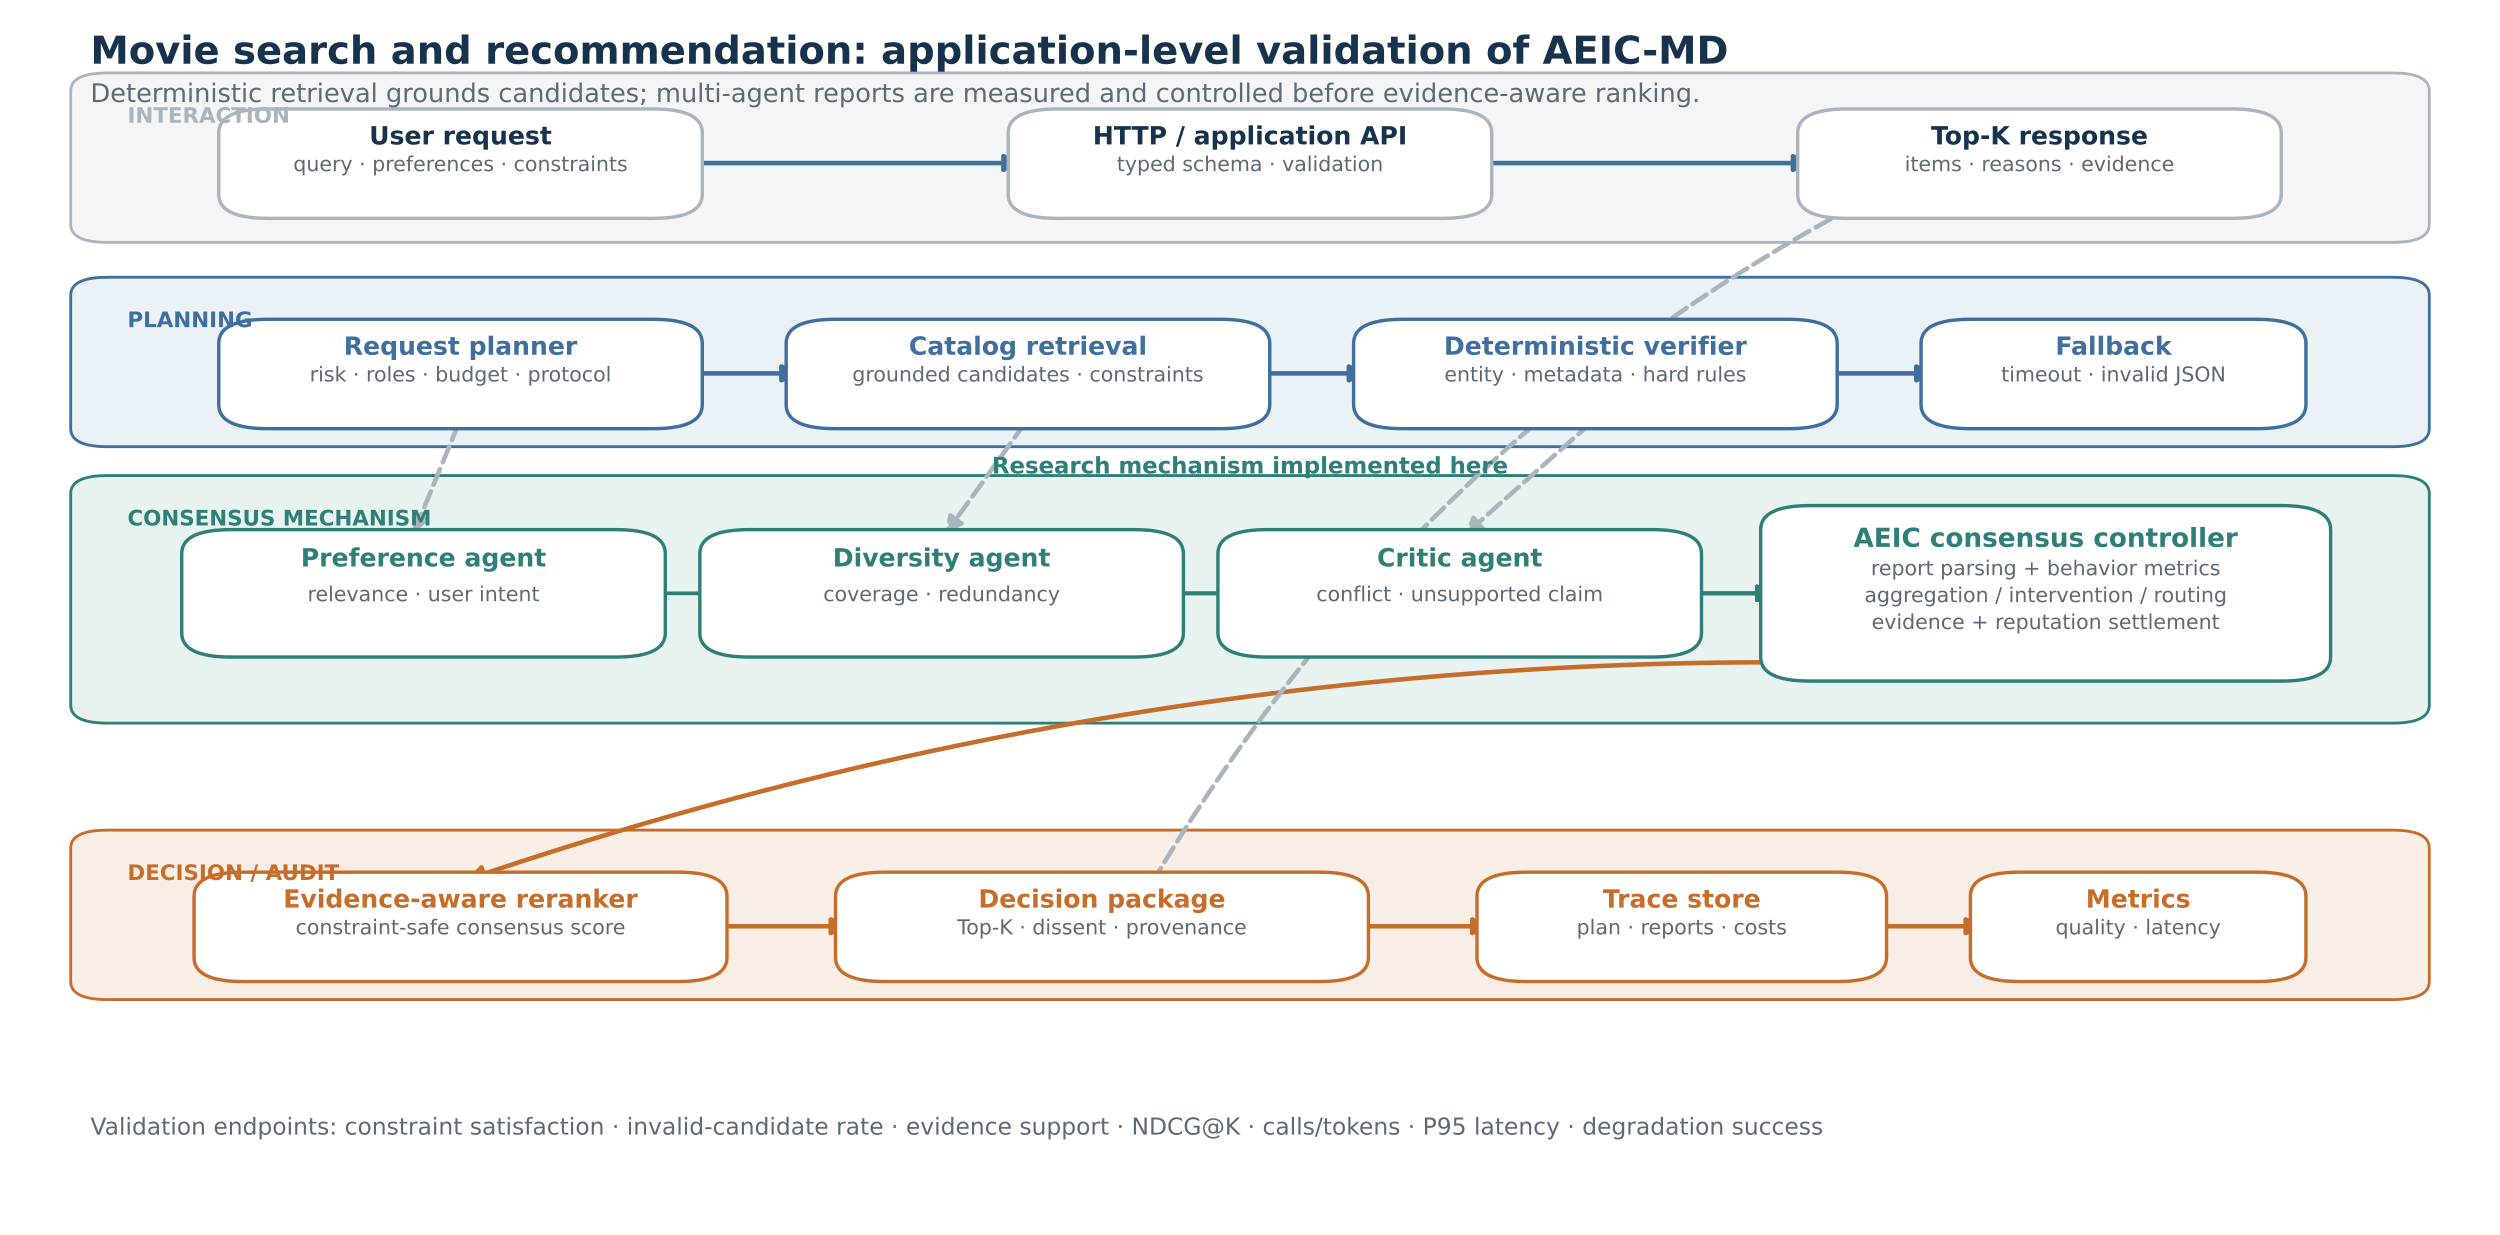
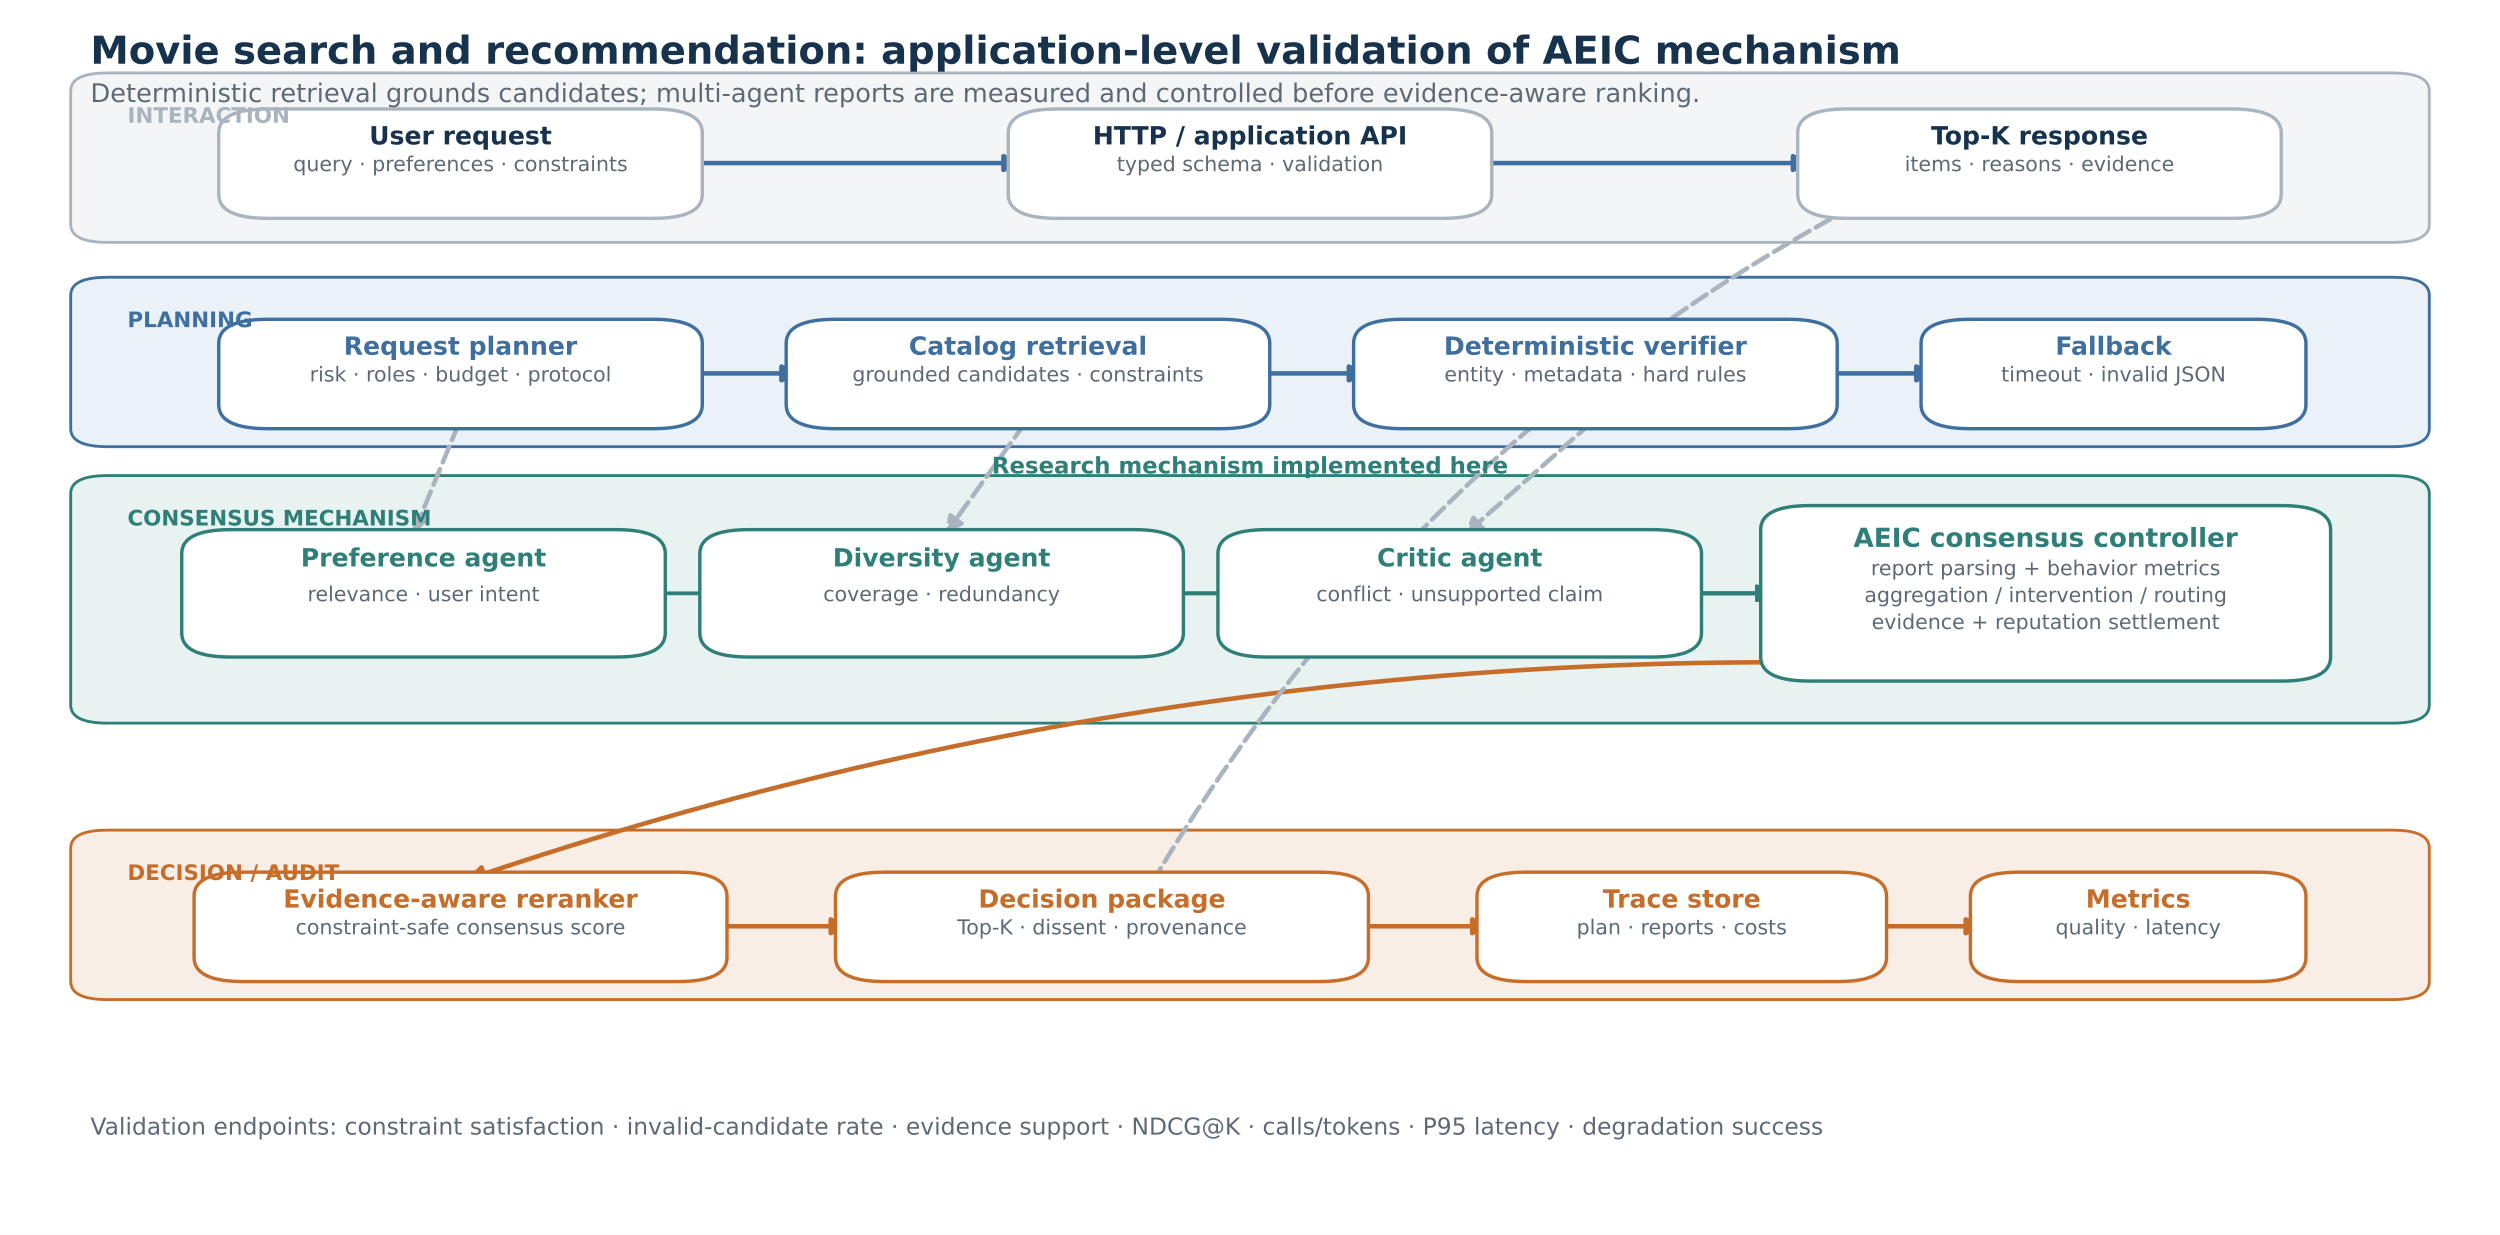
<svg xmlns="http://www.w3.org/2000/svg" width="876.42pt" height="432.864pt" viewBox="0 0 876.42 432.864" version="1.1">
  <defs>
    <style type="text/css">*{stroke-linejoin: round; stroke-linecap: butt}</style>
  </defs>
  <g id="figure_1">
    <g id="patch_1">
-       <path d="M 0 432.864  L 876.42 432.864  L 876.42 0  L 0 0  z " style="fill: #ffffff" />
+       <path d="M 0 432.864 L 876.42 432.864 L 876.42 0 L 0 0 z " style="fill: #ffffff" />
    </g>
    <g id="axes_1">
      <g id="patch_2">
-         <path d="M 37.761 84.973  L 838.659 84.973  Q 851.632 84.973 851.632 78.653  L 851.632 31.883  Q 851.632 25.563 838.659 25.563  L 37.761 25.563  Q 24.788 25.563 24.788 31.883  L 24.788 78.653  Q 24.788 84.973 37.761 84.973  z " clip-path="url(#pc4026bf398)" style="fill: #f3f5f7; stroke: #aab4be; stroke-linejoin: miter" />
+         <path d="M 37.761 84.973 L 838.659 84.973 Q 851.632 84.973 851.632 78.653 L 851.632 31.883 Q 851.632 25.563 838.659 25.563 L 37.761 25.563 Q 24.788 25.563 24.788 31.883 L 24.788 78.653 Q 24.788 84.973 37.761 84.973 z " clip-path="url(#pc4026bf398)" style="fill: #f3f5f7; stroke: #aab4be; stroke-linejoin: miter" />
      </g>
      <g id="patch_3">
-         <path d="M 37.761 156.601  L 838.659 156.601  Q 851.632 156.601 851.632 150.281  L 851.632 103.512  Q 851.632 97.192 838.659 97.192  L 37.761 97.192  Q 24.788 97.192 24.788 103.512  L 24.788 150.281  Q 24.788 156.601 37.761 156.601  z " clip-path="url(#pc4026bf398)" style="fill: #eaf1f7; stroke: #3e6f9e; stroke-linejoin: miter" />
+         <path d="M 37.761 156.601 L 838.659 156.601 Q 851.632 156.601 851.632 150.281 L 851.632 103.512 Q 851.632 97.192 838.659 97.192 L 37.761 97.192 Q 24.788 97.192 24.788 103.512 L 24.788 150.281 Q 24.788 156.601 37.761 156.601 z " clip-path="url(#pc4026bf398)" style="fill: #eaf1f7; stroke: #3e6f9e; stroke-linejoin: miter" />
      </g>
      <g id="patch_4">
-         <path d="M 37.761 253.51  L 838.659 253.51  Q 851.632 253.51 851.632 247.19  L 851.632 173.034  Q 851.632 166.713 838.659 166.713  L 37.761 166.713  Q 24.788 166.713 24.788 173.034  L 24.788 247.19  Q 24.788 253.51 37.761 253.51  z " clip-path="url(#pc4026bf398)" style="fill: #e8f3f1; stroke: #2d7f78; stroke-linejoin: miter" />
+         <path d="M 37.761 253.51 L 838.659 253.51 Q 851.632 253.51 851.632 247.19 L 851.632 173.034 Q 851.632 166.713 838.659 166.713 L 37.761 166.713 Q 24.788 166.713 24.788 173.034 L 24.788 247.19 Q 24.788 253.51 37.761 253.51 z " clip-path="url(#pc4026bf398)" style="fill: #e8f3f1; stroke: #2d7f78; stroke-linejoin: miter" />
      </g>
      <g id="patch_5">
-         <path d="M 37.761 350.419  L 838.659 350.419  Q 851.632 350.419 851.632 344.099  L 851.632 297.33  Q 851.632 291.01 838.659 291.01  L 37.761 291.01  Q 24.788 291.01 24.788 297.33  L 24.788 344.099  Q 24.788 350.419 37.761 350.419  z " clip-path="url(#pc4026bf398)" style="fill: #f8eee6; stroke: #c76d2a; stroke-linejoin: miter" />
+         <path d="M 37.761 350.419 L 838.659 350.419 Q 851.632 350.419 851.632 344.099 L 851.632 297.33 Q 851.632 291.01 838.659 291.01 L 37.761 291.01 Q 24.788 291.01 24.788 297.33 L 24.788 344.099 Q 24.788 350.419 37.761 350.419 z " clip-path="url(#pc4026bf398)" style="fill: #f8eee6; stroke: #c76d2a; stroke-linejoin: miter" />
      </g>
      <g id="patch_6">
-         <path d="M 241.282 57.164  Q 299.824 57.164 356.578 57.164  " clip-path="url(#pc4026bf398)" style="fill: none; stroke: #3e6f9e; stroke-width: 1.6; stroke-linecap: round" />
-         <path d="M 351.778 54.764  L 356.578 57.164  L 351.778 59.564  z " clip-path="url(#pc4026bf398)" style="fill: #3e6f9e; stroke: #3e6f9e; stroke-width: 1.6; stroke-linecap: round" />
+         <path d="M 241.282 57.164 Q 299.824 57.164 356.578 57.164 " clip-path="url(#pc4026bf398)" style="fill: none; stroke: #3e6f9e; stroke-width: 1.6; stroke-linecap: round" />
+         <path d="M 351.778 54.764 L 356.578 57.164 L 351.778 59.564 z " clip-path="url(#pc4026bf398)" style="fill: #3e6f9e; stroke: #3e6f9e; stroke-width: 1.6; stroke-linecap: round" />
      </g>
      <g id="patch_7">
-         <path d="M 518.05 57.164  Q 576.592 57.164 633.346 57.164  " clip-path="url(#pc4026bf398)" style="fill: none; stroke: #3e6f9e; stroke-width: 1.6; stroke-linecap: round" />
-         <path d="M 628.546 54.764  L 633.346 57.164  L 628.546 59.564  z " clip-path="url(#pc4026bf398)" style="fill: #3e6f9e; stroke: #3e6f9e; stroke-width: 1.6; stroke-linecap: round" />
+         <path d="M 518.05 57.164 Q 576.592 57.164 633.346 57.164 " clip-path="url(#pc4026bf398)" style="fill: none; stroke: #3e6f9e; stroke-width: 1.6; stroke-linecap: round" />
+         <path d="M 628.546 54.764 L 633.346 57.164 L 628.546 59.564 z " clip-path="url(#pc4026bf398)" style="fill: #3e6f9e; stroke: #3e6f9e; stroke-width: 1.6; stroke-linecap: round" />
      </g>
      <g id="patch_8">
-         <path d="M 241.281 130.899  Q 260.904 130.899 278.738 130.899  " clip-path="url(#pc4026bf398)" style="fill: none; stroke: #3e6f9e; stroke-width: 1.6; stroke-linecap: round" />
-         <path d="M 273.938 128.499  L 278.738 130.899  L 273.938 133.299  z " clip-path="url(#pc4026bf398)" style="fill: #3e6f9e; stroke: #3e6f9e; stroke-width: 1.6; stroke-linecap: round" />
+         <path d="M 241.281 130.899 Q 260.904 130.899 278.738 130.899 " clip-path="url(#pc4026bf398)" style="fill: none; stroke: #3e6f9e; stroke-width: 1.6; stroke-linecap: round" />
+         <path d="M 273.938 128.499 L 278.738 130.899 L 273.938 133.299 z " clip-path="url(#pc4026bf398)" style="fill: #3e6f9e; stroke: #3e6f9e; stroke-width: 1.6; stroke-linecap: round" />
      </g>
      <g id="patch_9">
-         <path d="M 440.208 130.899  Q 459.831 130.899 477.665 130.899  " clip-path="url(#pc4026bf398)" style="fill: none; stroke: #3e6f9e; stroke-width: 1.6; stroke-linecap: round" />
-         <path d="M 472.865 128.499  L 477.665 130.899  L 472.865 133.299  z " clip-path="url(#pc4026bf398)" style="fill: #3e6f9e; stroke: #3e6f9e; stroke-width: 1.6; stroke-linecap: round" />
+         <path d="M 440.208 130.899 Q 459.831 130.899 477.665 130.899 " clip-path="url(#pc4026bf398)" style="fill: none; stroke: #3e6f9e; stroke-width: 1.6; stroke-linecap: round" />
+         <path d="M 472.865 128.499 L 477.665 130.899 L 472.865 133.299 z " clip-path="url(#pc4026bf398)" style="fill: #3e6f9e; stroke: #3e6f9e; stroke-width: 1.6; stroke-linecap: round" />
      </g>
      <g id="patch_10">
-         <path d="M 639.135 130.899  Q 658.758 130.899 676.592 130.899  " clip-path="url(#pc4026bf398)" style="fill: none; stroke: #3e6f9e; stroke-width: 1.6; stroke-linecap: round" />
-         <path d="M 671.792 128.499  L 676.592 130.899  L 671.792 133.299  z " clip-path="url(#pc4026bf398)" style="fill: #3e6f9e; stroke: #3e6f9e; stroke-width: 1.6; stroke-linecap: round" />
+         <path d="M 639.135 130.899 Q 658.758 130.899 676.592 130.899 " clip-path="url(#pc4026bf398)" style="fill: none; stroke: #3e6f9e; stroke-width: 1.6; stroke-linecap: round" />
+         <path d="M 671.792 128.499 L 676.592 130.899 L 671.792 133.299 z " clip-path="url(#pc4026bf398)" style="fill: #3e6f9e; stroke: #3e6f9e; stroke-width: 1.6; stroke-linecap: round" />
      </g>
      <g id="patch_11">
-         <path d="M 228.31 208.005  Q 425.235 208.005 620.708 208.005  " clip-path="url(#pc4026bf398)" style="fill: none; stroke: #2d7f78; stroke-width: 1.3; stroke-linecap: round" />
-         <path d="M 615.908 205.605  L 620.708 208.005  L 615.908 210.405  z " clip-path="url(#pc4026bf398)" style="fill: #2d7f78; stroke: #2d7f78; stroke-width: 1.3; stroke-linecap: round" />
+         <path d="M 228.31 208.005 Q 425.235 208.005 620.708 208.005 " clip-path="url(#pc4026bf398)" style="fill: none; stroke: #2d7f78; stroke-width: 1.3; stroke-linecap: round" />
+         <path d="M 615.908 205.605 L 620.708 208.005 L 615.908 210.405 z " clip-path="url(#pc4026bf398)" style="fill: #2d7f78; stroke: #2d7f78; stroke-width: 1.3; stroke-linecap: round" />
      </g>
      <g id="patch_12">
-         <path d="M 409.941 208.005  Q 516.054 208.005 620.713 208.005  " clip-path="url(#pc4026bf398)" style="fill: none; stroke: #2d7f78; stroke-width: 1.3; stroke-linecap: round" />
-         <path d="M 615.913 205.605  L 620.713 208.005  L 615.913 210.405  z " clip-path="url(#pc4026bf398)" style="fill: #2d7f78; stroke: #2d7f78; stroke-width: 1.3; stroke-linecap: round" />
+         <path d="M 409.941 208.005 Q 516.054 208.005 620.713 208.005 " clip-path="url(#pc4026bf398)" style="fill: none; stroke: #2d7f78; stroke-width: 1.3; stroke-linecap: round" />
+         <path d="M 615.913 205.605 L 620.713 208.005 L 615.913 210.405 z " clip-path="url(#pc4026bf398)" style="fill: #2d7f78; stroke: #2d7f78; stroke-width: 1.3; stroke-linecap: round" />
      </g>
      <g id="patch_13">
-         <path d="M 591.565 208.005  Q 606.863 208.005 620.708 208.005  " clip-path="url(#pc4026bf398)" style="fill: none; stroke: #2d7f78; stroke-width: 1.3; stroke-linecap: round" />
-         <path d="M 615.908 205.605  L 620.708 208.005  L 615.908 210.405  z " clip-path="url(#pc4026bf398)" style="fill: #2d7f78; stroke: #2d7f78; stroke-width: 1.3; stroke-linecap: round" />
+         <path d="M 591.565 208.005 Q 606.863 208.005 620.708 208.005 " clip-path="url(#pc4026bf398)" style="fill: none; stroke: #2d7f78; stroke-width: 1.3; stroke-linecap: round" />
+         <path d="M 615.908 205.605 L 620.708 208.005 L 615.908 210.405 z " clip-path="url(#pc4026bf398)" style="fill: #2d7f78; stroke: #2d7f78; stroke-width: 1.3; stroke-linecap: round" />
      </g>
      <g id="patch_14">
-         <path d="M 160.683 148.759  Q 152.794 167.976 145.583 185.538  " clip-path="url(#pc4026bf398)" style="fill: none; stroke-dasharray: 5.92,2.56; stroke-dashoffset: 0; stroke: #aab4be; stroke-width: 1.6; stroke-linecap: round" />
-         <path d="M 149.627 182.009  L 145.583 185.538  L 145.186 180.186  z " clip-path="url(#pc4026bf398)" style="fill: #aab4be; stroke-dasharray: 5.92,2.56; stroke-dashoffset: 0; stroke: #aab4be; stroke-width: 1.6; stroke-linecap: round" />
+         <path d="M 160.683 148.759 Q 152.794 167.976 145.583 185.538 " clip-path="url(#pc4026bf398)" style="fill: none; stroke-dasharray: 5.92,2.56; stroke-dashoffset: 0; stroke: #aab4be; stroke-width: 1.6; stroke-linecap: round" />
+         <path d="M 149.627 182.009 L 145.583 185.538 L 145.186 180.186 z " clip-path="url(#pc4026bf398)" style="fill: #aab4be; stroke-dasharray: 5.92,2.56; stroke-dashoffset: 0; stroke: #aab4be; stroke-width: 1.6; stroke-linecap: round" />
      </g>
      <g id="patch_15">
-         <path d="M 359.203 148.533  Q 345.234 167.977 332.308 185.967  " clip-path="url(#pc4026bf398)" style="fill: none; stroke-dasharray: 5.92,2.56; stroke-dashoffset: 0; stroke: #aab4be; stroke-width: 1.6; stroke-linecap: round" />
-         <path d="M 337.058 183.469  L 332.308 185.967  L 333.16 180.669  z " clip-path="url(#pc4026bf398)" style="fill: #aab4be; stroke-dasharray: 5.92,2.56; stroke-dashoffset: 0; stroke: #aab4be; stroke-width: 1.6; stroke-linecap: round" />
+         <path d="M 359.203 148.533 Q 345.234 167.977 332.308 185.967 " clip-path="url(#pc4026bf398)" style="fill: none; stroke-dasharray: 5.92,2.56; stroke-dashoffset: 0; stroke: #aab4be; stroke-width: 1.6; stroke-linecap: round" />
+         <path d="M 337.058 183.469 L 332.308 185.967 L 333.16 180.669 z " clip-path="url(#pc4026bf398)" style="fill: #aab4be; stroke-dasharray: 5.92,2.56; stroke-dashoffset: 0; stroke: #aab4be; stroke-width: 1.6; stroke-linecap: round" />
      </g>
      <g id="patch_16">
-         <path d="M 557.801 148.235  Q 535.513 167.976 514.564 186.531  " clip-path="url(#pc4026bf398)" style="fill: none; stroke-dasharray: 5.92,2.56; stroke-dashoffset: 0; stroke: #aab4be; stroke-width: 1.6; stroke-linecap: round" />
-         <path d="M 519.749 185.145  L 514.564 186.531  L 516.566 181.552  z " clip-path="url(#pc4026bf398)" style="fill: #aab4be; stroke-dasharray: 5.92,2.56; stroke-dashoffset: 0; stroke: #aab4be; stroke-width: 1.6; stroke-linecap: round" />
+         <path d="M 557.801 148.235 Q 535.513 167.976 514.564 186.531 " clip-path="url(#pc4026bf398)" style="fill: none; stroke-dasharray: 5.92,2.56; stroke-dashoffset: 0; stroke: #aab4be; stroke-width: 1.6; stroke-linecap: round" />
+         <path d="M 519.749 185.145 L 514.564 186.531 L 516.566 181.552 z " clip-path="url(#pc4026bf398)" style="fill: #aab4be; stroke-dasharray: 5.92,2.56; stroke-dashoffset: 0; stroke: #aab4be; stroke-width: 1.6; stroke-linecap: round" />
      </g>
      <g id="patch_17">
-         <path d="M 717.306 235.262  Q 433.051 216.862 165.031 307.907  " clip-path="url(#pc4026bf398)" style="fill: none; stroke: #c76d2a; stroke-width: 1.6; stroke-linecap: round" />
-         <path d="M 170.348 308.636  L 165.031 307.907  L 168.804 304.091  z " clip-path="url(#pc4026bf398)" style="fill: #c76d2a; stroke: #c76d2a; stroke-width: 1.6; stroke-linecap: round" />
+         <path d="M 717.306 235.262 Q 433.051 216.862 165.031 307.907 " clip-path="url(#pc4026bf398)" style="fill: none; stroke: #c76d2a; stroke-width: 1.6; stroke-linecap: round" />
+         <path d="M 170.348 308.636 L 165.031 307.907 L 168.804 304.091 z " clip-path="url(#pc4026bf398)" style="fill: #c76d2a; stroke: #c76d2a; stroke-width: 1.6; stroke-linecap: round" />
      </g>
      <g id="patch_18">
-         <path d="M 249.931 324.717  Q 273.878 324.717 296.036 324.717  " clip-path="url(#pc4026bf398)" style="fill: none; stroke: #c76d2a; stroke-width: 1.6; stroke-linecap: round" />
-         <path d="M 291.236 322.317  L 296.036 324.717  L 291.236 327.117  z " clip-path="url(#pc4026bf398)" style="fill: #c76d2a; stroke: #c76d2a; stroke-width: 1.6; stroke-linecap: round" />
+         <path d="M 249.931 324.717 Q 273.878 324.717 296.036 324.717 " clip-path="url(#pc4026bf398)" style="fill: none; stroke: #c76d2a; stroke-width: 1.6; stroke-linecap: round" />
+         <path d="M 291.236 322.317 L 296.036 324.717 L 291.236 327.117 z " clip-path="url(#pc4026bf398)" style="fill: #c76d2a; stroke: #c76d2a; stroke-width: 1.6; stroke-linecap: round" />
      </g>
      <g id="patch_19">
-         <path d="M 474.805 324.717  Q 498.752 324.717 520.91 324.717  " clip-path="url(#pc4026bf398)" style="fill: none; stroke: #c76d2a; stroke-width: 1.6; stroke-linecap: round" />
-         <path d="M 516.11 322.317  L 520.91 324.717  L 516.11 327.117  z " clip-path="url(#pc4026bf398)" style="fill: #c76d2a; stroke: #c76d2a; stroke-width: 1.6; stroke-linecap: round" />
+         <path d="M 474.805 324.717 Q 498.752 324.717 520.91 324.717 " clip-path="url(#pc4026bf398)" style="fill: none; stroke: #c76d2a; stroke-width: 1.6; stroke-linecap: round" />
+         <path d="M 516.11 322.317 L 520.91 324.717 L 516.11 327.117 z " clip-path="url(#pc4026bf398)" style="fill: #c76d2a; stroke: #c76d2a; stroke-width: 1.6; stroke-linecap: round" />
      </g>
      <g id="patch_20">
-         <path d="M 656.433 324.717  Q 676.056 324.717 693.89 324.717  " clip-path="url(#pc4026bf398)" style="fill: none; stroke: #c76d2a; stroke-width: 1.6; stroke-linecap: round" />
-         <path d="M 689.09 322.317  L 693.89 324.717  L 689.09 327.117  z " clip-path="url(#pc4026bf398)" style="fill: #c76d2a; stroke: #c76d2a; stroke-width: 1.6; stroke-linecap: round" />
+         <path d="M 656.433 324.717 Q 676.056 324.717 693.89 324.717 " clip-path="url(#pc4026bf398)" style="fill: none; stroke: #c76d2a; stroke-width: 1.6; stroke-linecap: round" />
+         <path d="M 689.09 322.317 L 693.89 324.717 L 689.09 327.117 z " clip-path="url(#pc4026bf398)" style="fill: #c76d2a; stroke: #c76d2a; stroke-width: 1.6; stroke-linecap: round" />
      </g>
      <g id="patch_21">
-         <path d="M 387.254 338.963  Q 497.254 132.491 711.483 43.031  " clip-path="url(#pc4026bf398)" style="fill: none; stroke-dasharray: 5.92,2.56; stroke-dashoffset: 0; stroke: #aab4be; stroke-width: 1.6; stroke-linecap: round" />
-         <path d="M 706.129 42.666  L 711.483 43.031  L 707.978 47.095  z " clip-path="url(#pc4026bf398)" style="fill: #aab4be; stroke-dasharray: 5.92,2.56; stroke-dashoffset: 0; stroke: #aab4be; stroke-width: 1.6; stroke-linecap: round" />
+         <path d="M 387.254 338.963 Q 497.254 132.491 711.483 43.031 " clip-path="url(#pc4026bf398)" style="fill: none; stroke-dasharray: 5.92,2.56; stroke-dashoffset: 0; stroke: #aab4be; stroke-width: 1.6; stroke-linecap: round" />
+         <path d="M 706.129 42.666 L 711.483 43.031 L 707.978 47.095 z " clip-path="url(#pc4026bf398)" style="fill: #aab4be; stroke-dasharray: 5.92,2.56; stroke-dashoffset: 0; stroke: #aab4be; stroke-width: 1.6; stroke-linecap: round" />
      </g>
      <g id="patch_22">
-         <path d="M 93.98 76.546  L 228.904 76.546  Q 246.202 76.546 246.202 68.119  L 246.202 46.63  Q 246.202 38.203 228.904 38.203  L 93.98 38.203  Q 76.682 38.203 76.682 46.63  L 76.682 68.119  Q 76.682 76.546 93.98 76.546  z " clip-path="url(#pc4026bf398)" style="fill: #ffffff; stroke: #aab4be; stroke-width: 1.2; stroke-linejoin: miter" />
+         <path d="M 93.98 76.546 L 228.904 76.546 Q 246.202 76.546 246.202 68.119 L 246.202 46.63 Q 246.202 38.203 228.904 38.203 L 93.98 38.203 Q 76.682 38.203 76.682 46.63 L 76.682 68.119 Q 76.682 76.546 93.98 76.546 z " clip-path="url(#pc4026bf398)" style="fill: #ffffff; stroke: #aab4be; stroke-width: 1.2; stroke-linejoin: miter" />
      </g>
      <g id="patch_23">
-         <path d="M 370.748 76.546  L 505.672 76.546  Q 522.97 76.546 522.97 68.119  L 522.97 46.63  Q 522.97 38.203 505.672 38.203  L 370.748 38.203  Q 353.45 38.203 353.45 46.63  L 353.45 68.119  Q 353.45 76.546 370.748 76.546  z " clip-path="url(#pc4026bf398)" style="fill: #ffffff; stroke: #aab4be; stroke-width: 1.2; stroke-linejoin: miter" />
+         <path d="M 370.748 76.546 L 505.672 76.546 Q 522.97 76.546 522.97 68.119 L 522.97 46.63 Q 522.97 38.203 505.672 38.203 L 370.748 38.203 Q 353.45 38.203 353.45 46.63 L 353.45 68.119 Q 353.45 76.546 370.748 76.546 z " clip-path="url(#pc4026bf398)" style="fill: #ffffff; stroke: #aab4be; stroke-width: 1.2; stroke-linejoin: miter" />
      </g>
      <g id="patch_24">
-         <path d="M 647.516 76.546  L 782.44 76.546  Q 799.738 76.546 799.738 68.119  L 799.738 46.63  Q 799.738 38.203 782.44 38.203  L 647.516 38.203  Q 630.218 38.203 630.218 46.63  L 630.218 68.119  Q 630.218 76.546 647.516 76.546  z " clip-path="url(#pc4026bf398)" style="fill: #ffffff; stroke: #aab4be; stroke-width: 1.2; stroke-linejoin: miter" />
+         <path d="M 647.516 76.546 L 782.44 76.546 Q 799.738 76.546 799.738 68.119 L 799.738 46.63 Q 799.738 38.203 782.44 38.203 L 647.516 38.203 Q 630.218 38.203 630.218 46.63 L 630.218 68.119 Q 630.218 76.546 647.516 76.546 z " clip-path="url(#pc4026bf398)" style="fill: #ffffff; stroke: #aab4be; stroke-width: 1.2; stroke-linejoin: miter" />
      </g>
      <g id="patch_25">
-         <path d="M 93.98 150.281  L 228.904 150.281  Q 246.202 150.281 246.202 141.854  L 246.202 120.366  Q 246.202 111.939 228.904 111.939  L 93.98 111.939  Q 76.682 111.939 76.682 120.366  L 76.682 141.854  Q 76.682 150.281 93.98 150.281  z " clip-path="url(#pc4026bf398)" style="fill: #ffffff; stroke: #3e6f9e; stroke-width: 1.2; stroke-linejoin: miter" />
+         <path d="M 93.98 150.281 L 228.904 150.281 Q 246.202 150.281 246.202 141.854 L 246.202 120.366 Q 246.202 111.939 228.904 111.939 L 93.98 111.939 Q 76.682 111.939 76.682 120.366 L 76.682 141.854 Q 76.682 150.281 93.98 150.281 z " clip-path="url(#pc4026bf398)" style="fill: #ffffff; stroke: #3e6f9e; stroke-width: 1.2; stroke-linejoin: miter" />
      </g>
      <g id="patch_26">
-         <path d="M 292.907 150.281  L 427.831 150.281  Q 445.129 150.281 445.129 141.854  L 445.129 120.366  Q 445.129 111.939 427.831 111.939  L 292.907 111.939  Q 275.609 111.939 275.609 120.366  L 275.609 141.854  Q 275.609 150.281 292.907 150.281  z " clip-path="url(#pc4026bf398)" style="fill: #ffffff; stroke: #3e6f9e; stroke-width: 1.2; stroke-linejoin: miter" />
+         <path d="M 292.907 150.281 L 427.831 150.281 Q 445.129 150.281 445.129 141.854 L 445.129 120.366 Q 445.129 111.939 427.831 111.939 L 292.907 111.939 Q 275.609 111.939 275.609 120.366 L 275.609 141.854 Q 275.609 150.281 292.907 150.281 z " clip-path="url(#pc4026bf398)" style="fill: #ffffff; stroke: #3e6f9e; stroke-width: 1.2; stroke-linejoin: miter" />
      </g>
      <g id="patch_27">
-         <path d="M 491.834 150.281  L 626.758 150.281  Q 644.056 150.281 644.056 141.854  L 644.056 120.366  Q 644.056 111.939 626.758 111.939  L 491.834 111.939  Q 474.536 111.939 474.536 120.366  L 474.536 141.854  Q 474.536 150.281 491.834 150.281  z " clip-path="url(#pc4026bf398)" style="fill: #ffffff; stroke: #3e6f9e; stroke-width: 1.2; stroke-linejoin: miter" />
+         <path d="M 491.834 150.281 L 626.758 150.281 Q 644.056 150.281 644.056 141.854 L 644.056 120.366 Q 644.056 111.939 626.758 111.939 L 491.834 111.939 Q 474.536 111.939 474.536 120.366 L 474.536 141.854 Q 474.536 150.281 491.834 150.281 z " clip-path="url(#pc4026bf398)" style="fill: #ffffff; stroke: #3e6f9e; stroke-width: 1.2; stroke-linejoin: miter" />
      </g>
      <g id="patch_28">
-         <path d="M 690.761 150.281  L 791.089 150.281  Q 808.387 150.281 808.387 141.854  L 808.387 120.366  Q 808.387 111.939 791.089 111.939  L 690.761 111.939  Q 673.463 111.939 673.463 120.366  L 673.463 141.854  Q 673.463 150.281 690.761 150.281  z " clip-path="url(#pc4026bf398)" style="fill: #ffffff; stroke: #3e6f9e; stroke-width: 1.2; stroke-linejoin: miter" />
+         <path d="M 690.761 150.281 L 791.089 150.281 Q 808.387 150.281 808.387 141.854 L 808.387 120.366 Q 808.387 111.939 791.089 111.939 L 690.761 111.939 Q 673.463 111.939 673.463 120.366 L 673.463 141.854 Q 673.463 150.281 690.761 150.281 z " clip-path="url(#pc4026bf398)" style="fill: #ffffff; stroke: #3e6f9e; stroke-width: 1.2; stroke-linejoin: miter" />
      </g>
      <g id="patch_29">
-         <path d="M 81.006 230.336  L 215.931 230.336  Q 233.229 230.336 233.229 221.909  L 233.229 194.101  Q 233.229 185.674 215.931 185.674  L 81.006 185.674  Q 63.708 185.674 63.708 194.101  L 63.708 221.909  Q 63.708 230.336 81.006 230.336  z " clip-path="url(#pc4026bf398)" style="fill: #ffffff; stroke: #2d7f78; stroke-width: 1.2; stroke-linejoin: miter" />
+         <path d="M 81.006 230.336 L 215.931 230.336 Q 233.229 230.336 233.229 221.909 L 233.229 194.101 Q 233.229 185.674 215.931 185.674 L 81.006 185.674 Q 63.708 185.674 63.708 194.101 L 63.708 221.909 Q 63.708 230.336 81.006 230.336 z " clip-path="url(#pc4026bf398)" style="fill: #ffffff; stroke: #2d7f78; stroke-width: 1.2; stroke-linejoin: miter" />
      </g>
      <g id="patch_30">
-         <path d="M 262.635 230.336  L 397.56 230.336  Q 414.858 230.336 414.858 221.909  L 414.858 194.101  Q 414.858 185.674 397.56 185.674  L 262.635 185.674  Q 245.337 185.674 245.337 194.101  L 245.337 221.909  Q 245.337 230.336 262.635 230.336  z " clip-path="url(#pc4026bf398)" style="fill: #ffffff; stroke: #2d7f78; stroke-width: 1.2; stroke-linejoin: miter" />
+         <path d="M 262.635 230.336 L 397.56 230.336 Q 414.858 230.336 414.858 221.909 L 414.858 194.101 Q 414.858 185.674 397.56 185.674 L 262.635 185.674 Q 245.337 185.674 245.337 194.101 L 245.337 221.909 Q 245.337 230.336 262.635 230.336 z " clip-path="url(#pc4026bf398)" style="fill: #ffffff; stroke: #2d7f78; stroke-width: 1.2; stroke-linejoin: miter" />
      </g>
      <g id="patch_31">
-         <path d="M 444.264 230.336  L 579.189 230.336  Q 596.487 230.336 596.487 221.909  L 596.487 194.101  Q 596.487 185.674 579.189 185.674  L 444.264 185.674  Q 426.966 185.674 426.966 194.101  L 426.966 221.909  Q 426.966 230.336 444.264 230.336  z " clip-path="url(#pc4026bf398)" style="fill: #ffffff; stroke: #2d7f78; stroke-width: 1.2; stroke-linejoin: miter" />
+         <path d="M 444.264 230.336 L 579.189 230.336 Q 596.487 230.336 596.487 221.909 L 596.487 194.101 Q 596.487 185.674 579.189 185.674 L 444.264 185.674 Q 426.966 185.674 426.966 194.101 L 426.966 221.909 Q 426.966 230.336 444.264 230.336 z " clip-path="url(#pc4026bf398)" style="fill: #ffffff; stroke: #2d7f78; stroke-width: 1.2; stroke-linejoin: miter" />
      </g>
      <g id="patch_32">
-         <path d="M 634.542 238.763  L 799.738 238.763  Q 817.036 238.763 817.036 230.336  L 817.036 185.674  Q 817.036 177.247 799.738 177.247  L 634.542 177.247  Q 617.244 177.247 617.244 185.674  L 617.244 230.336  Q 617.244 238.763 634.542 238.763  z " clip-path="url(#pc4026bf398)" style="fill: #ffffff; stroke: #2d7f78; stroke-width: 1.2; stroke-linejoin: miter" />
+         <path d="M 634.542 238.763 L 799.738 238.763 Q 817.036 238.763 817.036 230.336 L 817.036 185.674 Q 817.036 177.247 799.738 177.247 L 634.542 177.247 Q 617.244 177.247 617.244 185.674 L 617.244 230.336 Q 617.244 238.763 634.542 238.763 z " clip-path="url(#pc4026bf398)" style="fill: #ffffff; stroke: #2d7f78; stroke-width: 1.2; stroke-linejoin: miter" />
      </g>
      <g id="patch_33">
-         <path d="M 85.331 344.099  L 237.553 344.099  Q 254.851 344.099 254.851 335.672  L 254.851 314.184  Q 254.851 305.757 237.553 305.757  L 85.331 305.757  Q 68.033 305.757 68.033 314.184  L 68.033 335.672  Q 68.033 344.099 85.331 344.099  z " clip-path="url(#pc4026bf398)" style="fill: #ffffff; stroke: #c76d2a; stroke-width: 1.2; stroke-linejoin: miter" />
+         <path d="M 85.331 344.099 L 237.553 344.099 Q 254.851 344.099 254.851 335.672 L 254.851 314.184 Q 254.851 305.757 237.553 305.757 L 85.331 305.757 Q 68.033 305.757 68.033 314.184 L 68.033 335.672 Q 68.033 344.099 85.331 344.099 z " clip-path="url(#pc4026bf398)" style="fill: #ffffff; stroke: #c76d2a; stroke-width: 1.2; stroke-linejoin: miter" />
      </g>
      <g id="patch_34">
-         <path d="M 310.205 344.099  L 462.427 344.099  Q 479.725 344.099 479.725 335.672  L 479.725 314.184  Q 479.725 305.757 462.427 305.757  L 310.205 305.757  Q 292.907 305.757 292.907 314.184  L 292.907 335.672  Q 292.907 344.099 310.205 344.099  z " clip-path="url(#pc4026bf398)" style="fill: #ffffff; stroke: #c76d2a; stroke-width: 1.2; stroke-linejoin: miter" />
+         <path d="M 310.205 344.099 L 462.427 344.099 Q 479.725 344.099 479.725 335.672 L 479.725 314.184 Q 479.725 305.757 462.427 305.757 L 310.205 305.757 Q 292.907 305.757 292.907 314.184 L 292.907 335.672 Q 292.907 344.099 310.205 344.099 z " clip-path="url(#pc4026bf398)" style="fill: #ffffff; stroke: #c76d2a; stroke-width: 1.2; stroke-linejoin: miter" />
      </g>
      <g id="patch_35">
-         <path d="M 535.079 344.099  L 644.056 344.099  Q 661.354 344.099 661.354 335.672  L 661.354 314.184  Q 661.354 305.757 644.056 305.757  L 535.079 305.757  Q 517.781 305.757 517.781 314.184  L 517.781 335.672  Q 517.781 344.099 535.079 344.099  z " clip-path="url(#pc4026bf398)" style="fill: #ffffff; stroke: #c76d2a; stroke-width: 1.2; stroke-linejoin: miter" />
+         <path d="M 535.079 344.099 L 644.056 344.099 Q 661.354 344.099 661.354 335.672 L 661.354 314.184 Q 661.354 305.757 644.056 305.757 L 535.079 305.757 Q 517.781 305.757 517.781 314.184 L 517.781 335.672 Q 517.781 344.099 535.079 344.099 z " clip-path="url(#pc4026bf398)" style="fill: #ffffff; stroke: #c76d2a; stroke-width: 1.2; stroke-linejoin: miter" />
      </g>
      <g id="patch_36">
-         <path d="M 708.059 344.099  L 791.089 344.099  Q 808.387 344.099 808.387 335.672  L 808.387 314.184  Q 808.387 305.757 791.089 305.757  L 708.059 305.757  Q 690.761 305.757 690.761 314.184  L 690.761 335.672  Q 690.761 344.099 708.059 344.099  z " clip-path="url(#pc4026bf398)" style="fill: #ffffff; stroke: #c76d2a; stroke-width: 1.2; stroke-linejoin: miter" />
+         <path d="M 708.059 344.099 L 791.089 344.099 Q 808.387 344.099 808.387 335.672 L 808.387 314.184 Q 808.387 305.757 791.089 305.757 L 708.059 305.757 Q 690.761 305.757 690.761 314.184 L 690.761 335.672 Q 690.761 344.099 708.059 344.099 z " clip-path="url(#pc4026bf398)" style="fill: #ffffff; stroke: #c76d2a; stroke-width: 1.2; stroke-linejoin: miter" />
      </g>
      <g id="text_1">
-         <text style="fill: #17324d; font: 700 13.5px 'DejaVu Sans'; text-anchor: start" x="31.707" y="22.338" transform="rotate(-0 31.707 22.33805)">Movie search and recommendation: application-level validation of AEIC-MD</text>
+         <text style="fill: #17324d; font: 700 13.5px 'DejaVu Sans'; text-anchor: start" x="31.707" y="22.338" transform="rotate(-0 31.707 22.33805)">Movie search and recommendation: application-level validation of AEIC mechanism</text>
      </g>
      <g id="text_2">
        <text style="fill: #5d6975; font: 9px 'DejaVu Sans'; text-anchor: start" x="31.707" y="35.773" transform="rotate(-0 31.707 35.77251)">Deterministic retrieval grounds candidates; multi-agent reports are measured and controlled before evidence-aware ranking.</text>
      </g>
      <g id="text_3">
        <text style="fill: #aab4be; font: 700 7.5px 'DejaVu Sans'; text-anchor: start" x="44.681" y="43.06" transform="rotate(-0 44.6805 43.05963)">INTERACTION</text>
      </g>
      <g id="text_4">
        <text style="fill: #3e6f9e; font: 700 7.5px 'DejaVu Sans'; text-anchor: start" x="44.681" y="114.688" transform="rotate(-0 44.6805 114.6881)">PLANNING</text>
      </g>
      <g id="text_5">
        <text style="fill: #2d7f78; font: 700 7.5px 'DejaVu Sans'; text-anchor: start" x="44.681" y="184.21" transform="rotate(-0 44.6805 184.2099)">CONSENSUS MECHANISM</text>
      </g>
      <g id="text_6">
        <text style="fill: #c76d2a; font: 700 7.5px 'DejaVu Sans'; text-anchor: start" x="44.681" y="308.506" transform="rotate(-0 44.6805 308.5063)">DECISION / AUDIT</text>
      </g>
      <g id="text_7">
        <text style="fill: #17324d; font: 700 8.8px 'DejaVu Sans'; text-anchor: middle" x="161.442" y="50.631" transform="rotate(-0 161.442 50.63092)">User request</text>
      </g>
      <g id="text_8">
        <text style="fill: #5d6975; font: 7.2px 'DejaVu Sans'; text-anchor: middle" x="161.442" y="59.993" transform="rotate(-0 161.442 59.99341)">query · preferences · constraints</text>
      </g>
      <g id="text_9">
        <text style="fill: #17324d; font: 700 8.8px 'DejaVu Sans'; text-anchor: middle" x="438.21" y="50.631" transform="rotate(-0 438.21 50.63092)">HTTP / application API</text>
      </g>
      <g id="text_10">
        <text style="fill: #5d6975; font: 7.2px 'DejaVu Sans'; text-anchor: middle" x="438.21" y="59.993" transform="rotate(-0 438.21 59.99341)">typed schema · validation</text>
      </g>
      <g id="text_11">
        <text style="fill: #17324d; font: 700 8.8px 'DejaVu Sans'; text-anchor: middle" x="714.978" y="50.631" transform="rotate(-0 714.978 50.63092)">Top-K response</text>
      </g>
      <g id="text_12">
        <text style="fill: #5d6975; font: 7.2px 'DejaVu Sans'; text-anchor: middle" x="714.978" y="59.993" transform="rotate(-0 714.978 59.99341)">items · reasons · evidence</text>
      </g>
      <g id="text_13">
        <text style="fill: #3e6f9e; font: 700 8.8px 'DejaVu Sans'; text-anchor: middle" x="161.442" y="124.366" transform="rotate(-0 161.442 124.3661)">Request planner</text>
      </g>
      <g id="text_14">
        <text style="fill: #5d6975; font: 7.2px 'DejaVu Sans'; text-anchor: middle" x="161.442" y="133.729" transform="rotate(-0 161.442 133.7286)">risk · roles · budget · protocol</text>
      </g>
      <g id="text_15">
        <text style="fill: #3e6f9e; font: 700 8.8px 'DejaVu Sans'; text-anchor: middle" x="360.369" y="124.366" transform="rotate(-0 360.369 124.3661)">Catalog retrieval</text>
      </g>
      <g id="text_16">
        <text style="fill: #5d6975; font: 7.2px 'DejaVu Sans'; text-anchor: middle" x="360.369" y="133.729" transform="rotate(-0 360.369 133.7286)">grounded candidates · constraints</text>
      </g>
      <g id="text_17">
        <text style="fill: #3e6f9e; font: 700 8.8px 'DejaVu Sans'; text-anchor: middle" x="559.296" y="124.366" transform="rotate(-0 559.296 124.3661)">Deterministic verifier</text>
      </g>
      <g id="text_18">
        <text style="fill: #5d6975; font: 7.2px 'DejaVu Sans'; text-anchor: middle" x="559.296" y="133.729" transform="rotate(-0 559.296 133.7286)">entity · metadata · hard rules</text>
      </g>
      <g id="text_19">
        <text style="fill: #3e6f9e; font: 700 8.8px 'DejaVu Sans'; text-anchor: middle" x="740.925" y="124.366" transform="rotate(-0 740.925 124.3661)">Fallback</text>
      </g>
      <g id="text_20">
        <text style="fill: #5d6975; font: 7.2px 'DejaVu Sans'; text-anchor: middle" x="740.925" y="133.729" transform="rotate(-0 740.925 133.7286)">timeout · invalid JSON</text>
      </g>
      <g id="text_21">
        <text style="fill: #2d7f78; font: 700 8.8px 'DejaVu Sans'; text-anchor: middle" x="148.469" y="198.575" transform="rotate(-0 148.4685 198.5753)">Preference agent</text>
      </g>
      <g id="text_22">
        <text style="fill: #5d6975; font: 7.2px 'DejaVu Sans'; text-anchor: middle" x="148.469" y="210.75" transform="rotate(-0 148.4685 210.7503)">relevance · user intent</text>
      </g>
      <g id="text_23">
        <text style="fill: #2d7f78; font: 700 8.8px 'DejaVu Sans'; text-anchor: middle" x="330.098" y="198.575" transform="rotate(-0 330.0975 198.5753)">Diversity agent</text>
      </g>
      <g id="text_24">
        <text style="fill: #5d6975; font: 7.2px 'DejaVu Sans'; text-anchor: middle" x="330.098" y="210.75" transform="rotate(-0 330.0975 210.7503)">coverage · redundancy</text>
      </g>
      <g id="text_25">
        <text style="fill: #2d7f78; font: 700 8.8px 'DejaVu Sans'; text-anchor: middle" x="511.726" y="198.575" transform="rotate(-0 511.7265 198.5753)">Critic agent</text>
      </g>
      <g id="text_26">
        <text style="fill: #5d6975; font: 7.2px 'DejaVu Sans'; text-anchor: middle" x="511.726" y="210.75" transform="rotate(-0 511.7265 210.7503)">conflict · unsupported claim</text>
      </g>
      <g id="text_27">
        <text style="fill: #2d7f78; font: 700 9.2px 'DejaVu Sans'; text-anchor: middle" x="717.14" y="191.716" transform="rotate(-0 717.1403 191.7164)">AEIC consensus controller</text>
      </g>
      <g id="text_28">
        <text style="fill: #5d6975; font: 7.2px 'DejaVu Sans'" transform="translate(655.8699 201.6572)">report parsing + behavior metrics</text>
        <text style="fill: #5d6975; font: 7.2px 'DejaVu Sans'" transform="translate(653.5873 211.0874)">aggregation / intervention / routing</text>
        <text style="fill: #5d6975; font: 7.2px 'DejaVu Sans'" transform="translate(656.1315 220.5175)">evidence + reputation settlement</text>
      </g>
      <g id="text_29">
        <text style="fill: #2d7f78; font: 700 8px 'DejaVu Sans'; text-anchor: middle" x="438.21" y="165.971" transform="rotate(-0 438.21 165.9715)">Research mechanism implemented here</text>
      </g>
      <g id="text_30">
        <text style="fill: #c76d2a; font: 700 8.8px 'DejaVu Sans'; text-anchor: middle" x="161.442" y="318.184" transform="rotate(-0 161.442 318.1844)">Evidence-aware reranker</text>
      </g>
      <g id="text_31">
        <text style="fill: #5d6975; font: 7.2px 'DejaVu Sans'; text-anchor: middle" x="161.442" y="327.547" transform="rotate(-0 161.442 327.5468)">constraint-safe consensus score</text>
      </g>
      <g id="text_32">
        <text style="fill: #c76d2a; font: 700 8.8px 'DejaVu Sans'; text-anchor: middle" x="386.316" y="318.184" transform="rotate(-0 386.316 318.1844)">Decision package</text>
      </g>
      <g id="text_33">
        <text style="fill: #5d6975; font: 7.2px 'DejaVu Sans'; text-anchor: middle" x="386.316" y="327.547" transform="rotate(-0 386.316 327.5468)">Top-K · dissent · provenance</text>
      </g>
      <g id="text_34">
        <text style="fill: #c76d2a; font: 700 8.8px 'DejaVu Sans'; text-anchor: middle" x="589.567" y="318.184" transform="rotate(-0 589.5675 318.1844)">Trace store</text>
      </g>
      <g id="text_35">
        <text style="fill: #5d6975; font: 7.2px 'DejaVu Sans'; text-anchor: middle" x="589.567" y="327.547" transform="rotate(-0 589.5675 327.5468)">plan · reports · costs</text>
      </g>
      <g id="text_36">
        <text style="fill: #c76d2a; font: 700 8.8px 'DejaVu Sans'; text-anchor: middle" x="749.574" y="318.184" transform="rotate(-0 749.574 318.1844)">Metrics</text>
      </g>
      <g id="text_37">
        <text style="fill: #5d6975; font: 7.2px 'DejaVu Sans'; text-anchor: middle" x="749.574" y="327.547" transform="rotate(-0 749.574 327.5468)">quality · latency</text>
      </g>
      <g id="text_38">
        <text style="fill: #5d6975; font: 8.2px 'DejaVu Sans'; text-anchor: start" x="31.707" y="397.766" transform="rotate(-0 31.707 397.7659)">Validation endpoints: constraint satisfaction · invalid-candidate rate · evidence support · NDCG@K · calls/tokens · P95 latency · degradation success</text>
      </g>
    </g>
  </g>
  <defs>
    <clipPath id="pc4026bf398">
      <rect x="5.76" y="5.76" width="864.9" height="421.344" />
    </clipPath>
  </defs>
</svg>
